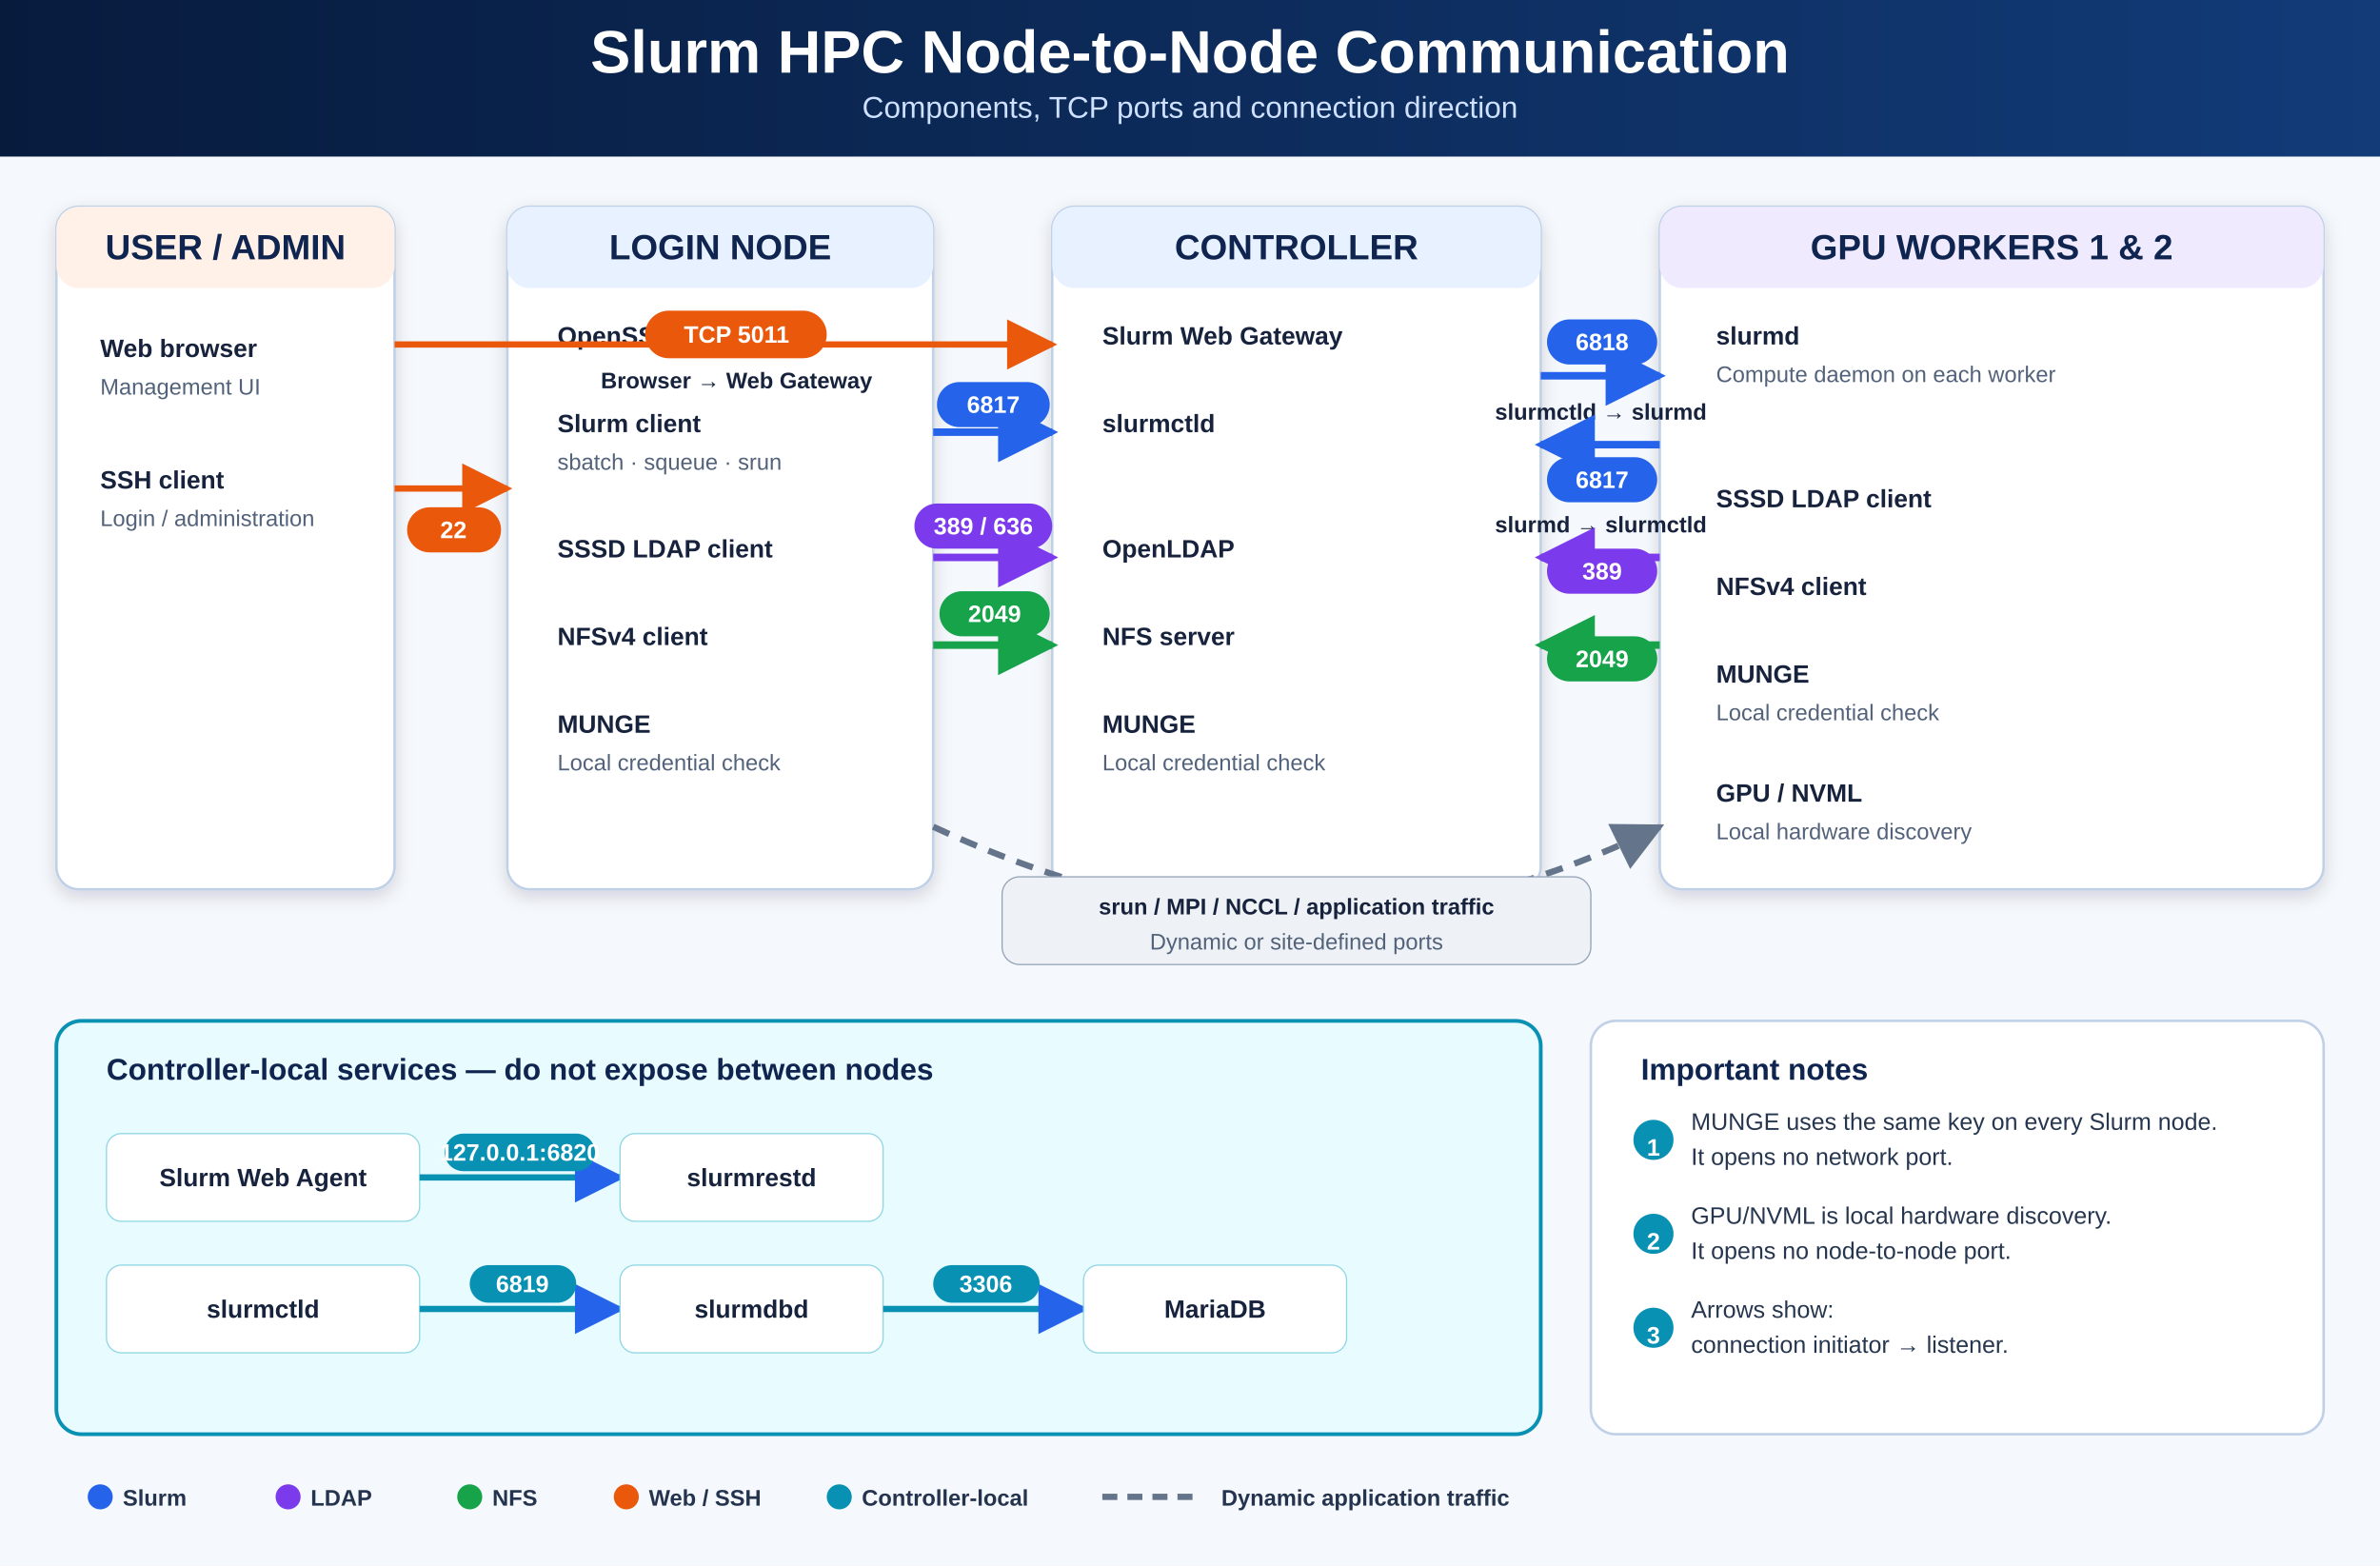
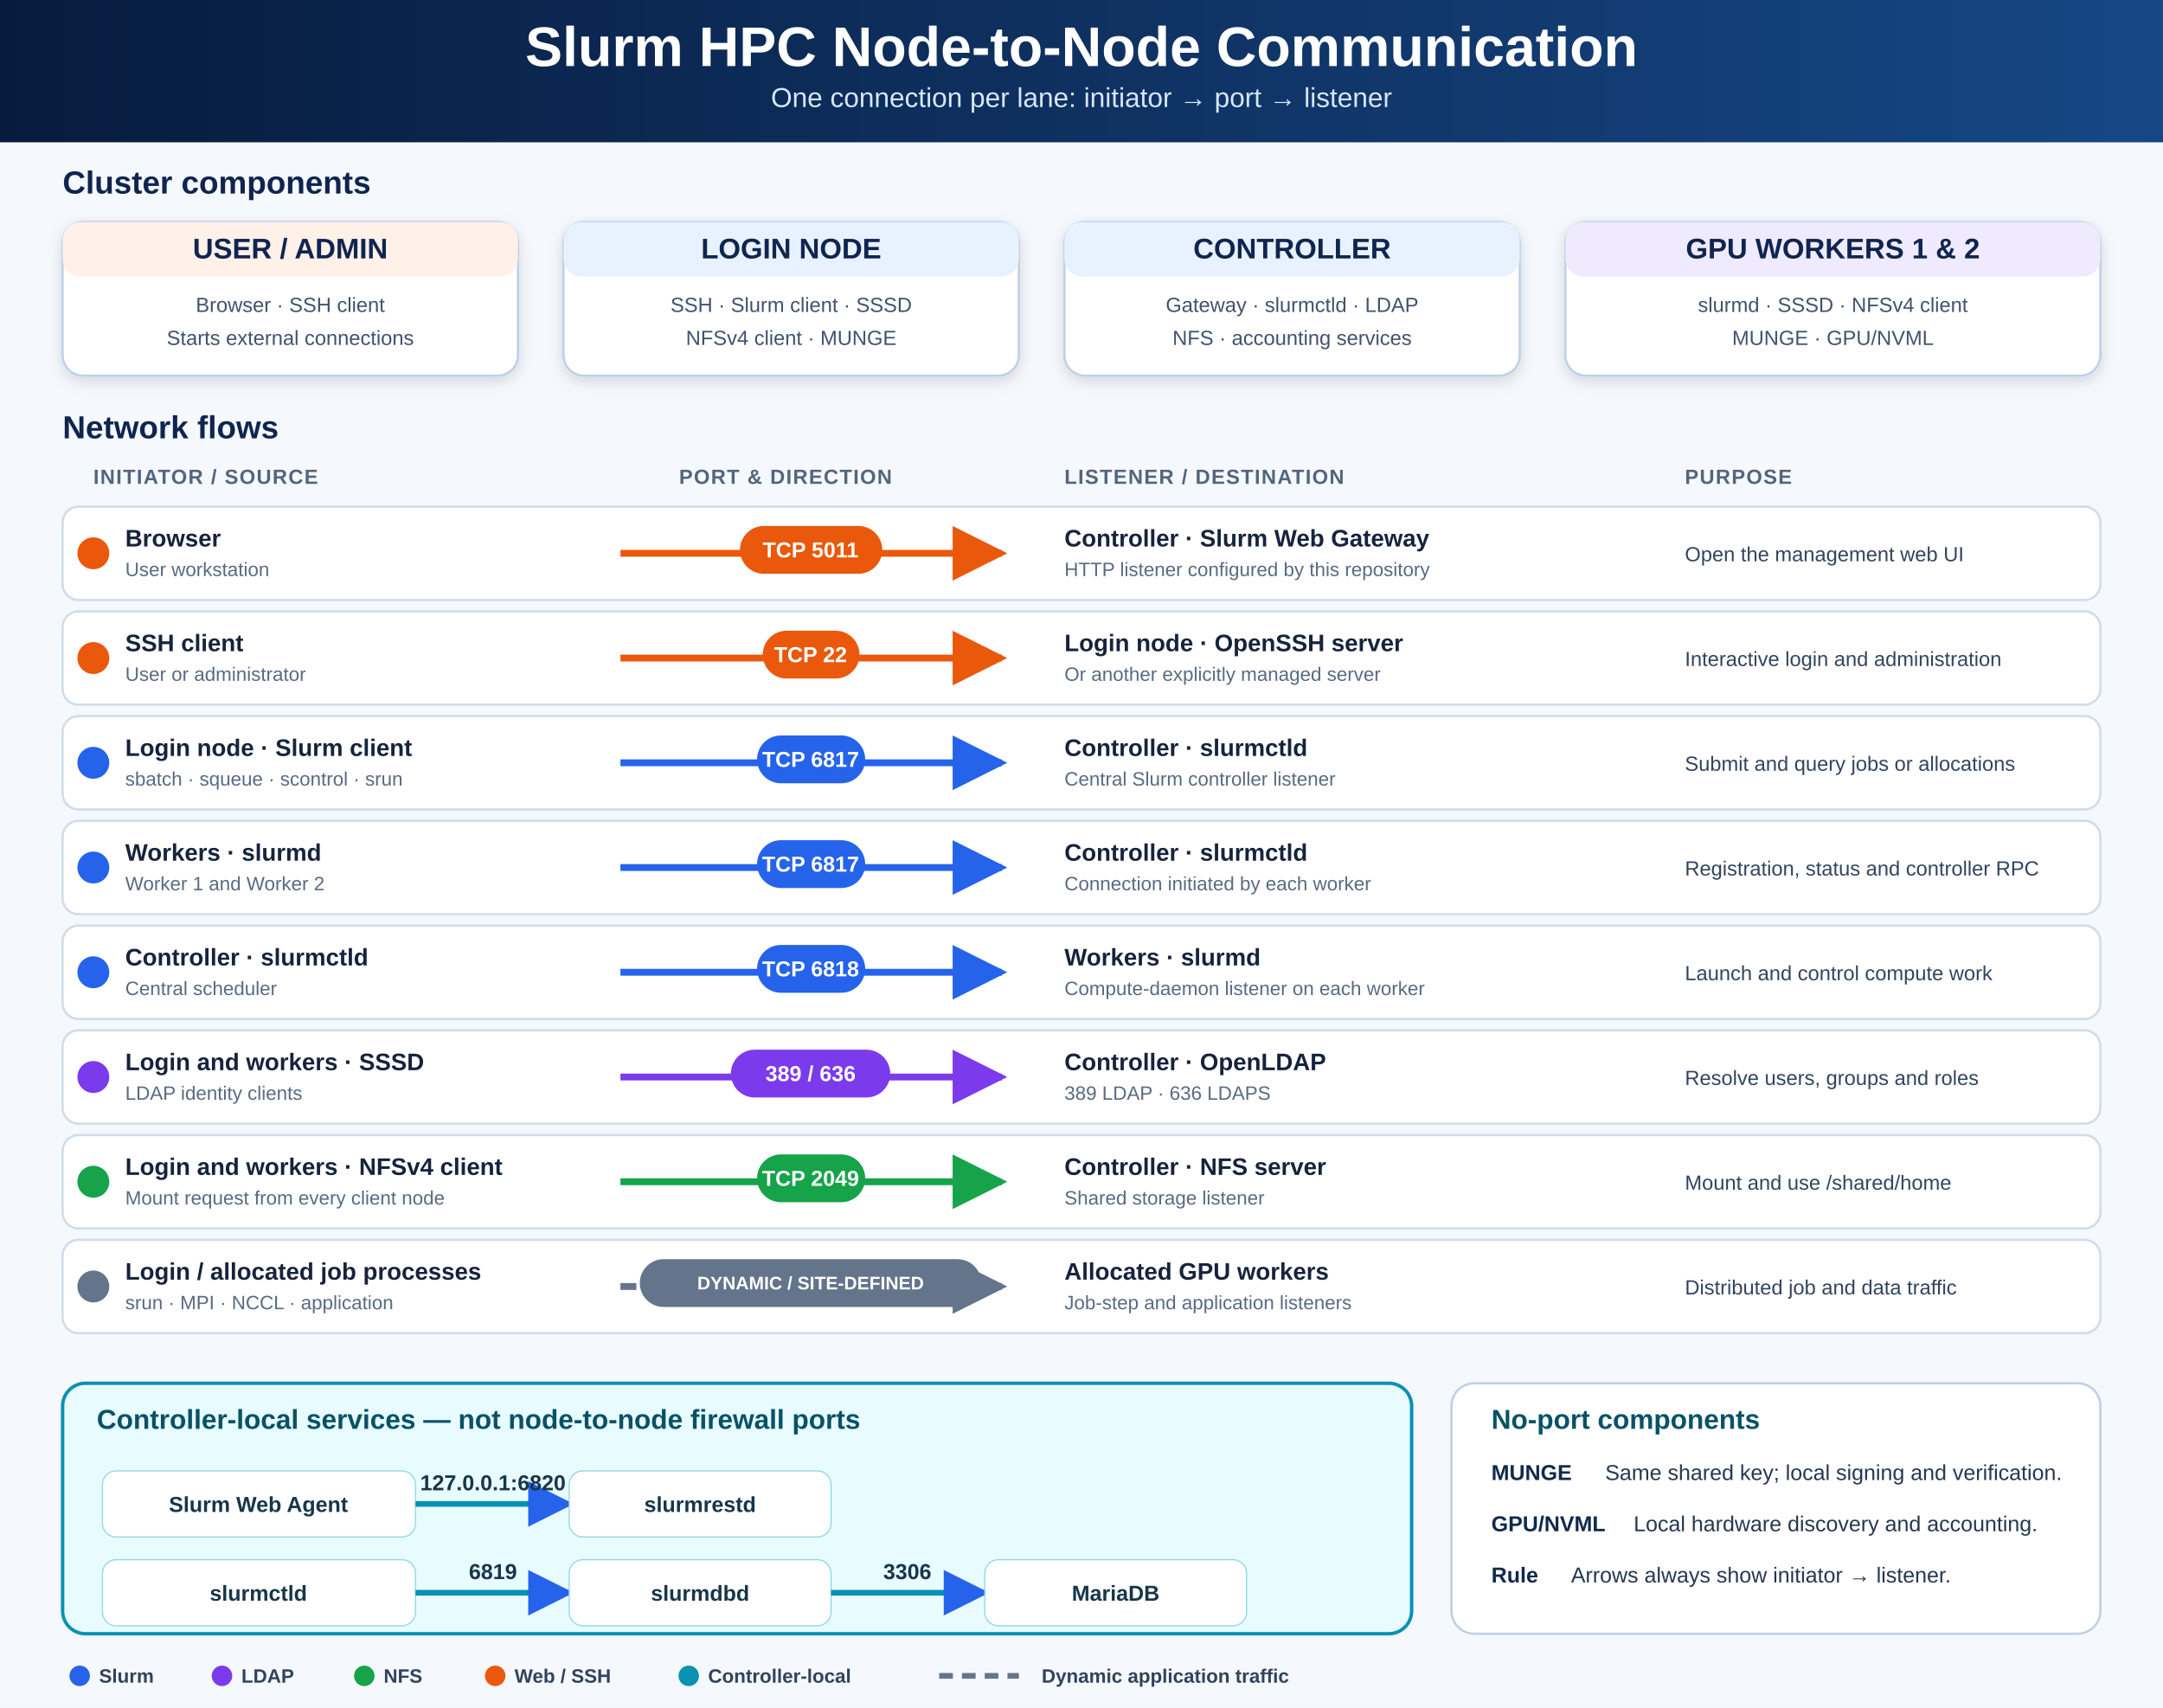
- <svg xmlns="http://www.w3.org/2000/svg" width="1900" height="1250" viewBox="0 0 1900 1250" role="img" aria-labelledby="title desc">
+ <svg xmlns="http://www.w3.org/2000/svg" width="1900" height="1500" viewBox="0 0 1900 1500" role="img" aria-labelledby="title desc">
  <defs>
-     <linearGradient id="header2" x1="0" x2="1">
+     <linearGradient id="header" x1="0" x2="1">
      <stop stop-color="#071b3d" />
-       <stop offset="1" stop-color="#123b78" />
+       <stop offset="1" stop-color="#164785" />
    </linearGradient>
-     <filter id="s2">
-       <feDropShadow dx="0" dy="5" stdDeviation="7" flood-color="#0f172a" flood-opacity=".15" />
+     <filter id="shadow" x="-10%" y="-15%" width="120%" height="140%">
+       <feDropShadow dx="0" dy="4" stdDeviation="6" flood-color="#0f172a" flood-opacity=".14" />
    </filter>
-     <marker id="blueArrow" viewBox="0 0 10 10" refX="9" refY="5" markerWidth="8" markerHeight="8" orient="auto">
+     <marker id="arrow-blue" viewBox="0 0 10 10" refX="9" refY="5" markerWidth="8" markerHeight="8" orient="auto">
      <path d="M0 0L10 5L0 10Z" fill="#2563eb" />
    </marker>
-     <marker id="purpleArrow" viewBox="0 0 10 10" refX="9" refY="5" markerWidth="8" markerHeight="8" orient="auto">
+     <marker id="arrow-purple" viewBox="0 0 10 10" refX="9" refY="5" markerWidth="8" markerHeight="8" orient="auto">
      <path d="M0 0L10 5L0 10Z" fill="#7c3aed" />
    </marker>
-     <marker id="greenArrow" viewBox="0 0 10 10" refX="9" refY="5" markerWidth="8" markerHeight="8" orient="auto">
+     <marker id="arrow-green" viewBox="0 0 10 10" refX="9" refY="5" markerWidth="8" markerHeight="8" orient="auto">
      <path d="M0 0L10 5L0 10Z" fill="#16a34a" />
    </marker>
-     <marker id="orangeArrow" viewBox="0 0 10 10" refX="9" refY="5" markerWidth="8" markerHeight="8" orient="auto">
+     <marker id="arrow-orange" viewBox="0 0 10 10" refX="9" refY="5" markerWidth="8" markerHeight="8" orient="auto">
      <path d="M0 0L10 5L0 10Z" fill="#ea580c" />
    </marker>
-     <marker id="grayArrow" viewBox="0 0 10 10" refX="9" refY="5" markerWidth="8" markerHeight="8" orient="auto">
+     <marker id="arrow-gray" viewBox="0 0 10 10" refX="9" refY="5" markerWidth="8" markerHeight="8" orient="auto">
      <path d="M0 0L10 5L0 10Z" fill="#64748b" />
    </marker>
    <style>
-       .title{font:700 48px Arial,sans-serif;fill:#fff}.subtitle{font:24px Arial,sans-serif;fill:#cfe1ff}
-       .card{fill:#fff;stroke:#bfd0e7;stroke-width:2;rx:18;filter:url(#s2)}.cardhead{font:700 28px Arial,sans-serif;fill:#0f2550}
-       .component{font:700 20px Arial,sans-serif;fill:#17233d}.muted{font:18px Arial,sans-serif;fill:#52627a}
-       .label{font:700 18px Arial,sans-serif;fill:#17233d;text-anchor:middle}.port{font:700 19px Arial,sans-serif;fill:#fff;text-anchor:middle;dominant-baseline:central}
-       .notehead{font:700 24px Arial,sans-serif;fill:#0f2550}.note{font:19px Arial,sans-serif;fill:#26364f}
-       .local{font:700 19px Arial,sans-serif;fill:#0f5061}.legend{font:700 18px Arial,sans-serif;fill:#24344f}
+       .title{font:700 49px Arial,sans-serif;fill:#fff}.subtitle{font:24px Arial,sans-serif;fill:#d6e7ff}
+       .node{fill:#fff;stroke:#bed0e8;stroke-width:2;rx:18;filter:url(#shadow)}.node-title{font:700 25px Arial,sans-serif;fill:#0f2550;text-anchor:middle}.node-text{font:18px Arial,sans-serif;fill:#41526d;text-anchor:middle}
+       .section{font:700 28px Arial,sans-serif;fill:#0f2550}.column{font:700 18px Arial,sans-serif;fill:#53647d;letter-spacing:1px}
+       .lane{fill:#fff;stroke:#d1dcea;stroke-width:2;rx:14}.source{font:700 21px Arial,sans-serif;fill:#17233d}.sub{font:17px Arial,sans-serif;fill:#596a82}.dest{font:700 21px Arial,sans-serif;fill:#17233d}.purpose{font:18px Arial,sans-serif;fill:#33445e}.port{font:700 19px Arial,sans-serif;fill:#fff;text-anchor:middle;dominant-baseline:central}.port-wide{font:700 16px Arial,sans-serif;fill:#fff;text-anchor:middle;dominant-baseline:central}
+       .local-title{font:700 24px Arial,sans-serif;fill:#075267}.local-text{font:700 19px Arial,sans-serif;fill:#17364a;text-anchor:middle}.note{font:19px Arial,sans-serif;fill:#263750}.note-bold{font:700 19px Arial,sans-serif;fill:#102a4d}.legend{font:700 17px Arial,sans-serif;fill:#31425d}
    </style>
  </defs>
-   <rect width="1900" height="1250" fill="#f5f8fc" />
-   <rect width="1900" height="125" fill="url(#header2)" />
+   <rect width="1900" height="1500" fill="#f5f8fc" />
+   <rect width="1900" height="125" fill="url(#header)" />
  <text x="950" y="58" class="title" text-anchor="middle">Slurm HPC Node-to-Node Communication</text>
-   <text x="950" y="94" class="subtitle" text-anchor="middle">Components, TCP ports and connection direction</text>
-   <rect x="45" y="165" width="270" height="545" class="card" />
-   <rect x="45" y="165" width="270" height="65" rx="18" fill="#fff1e8" />
-   <text x="180" y="207" class="cardhead" text-anchor="middle">USER / ADMIN</text>
-   <text x="80" y="285" class="component">Web browser</text>
-   <text x="80" y="315" class="muted">Management UI</text>
-   <text x="80" y="390" class="component">SSH client</text>
-   <text x="80" y="420" class="muted">Login / administration</text>
-   <rect x="405" y="165" width="340" height="545" class="card" />
-   <rect x="405" y="165" width="340" height="65" rx="18" fill="#e8f1ff" />
-   <text x="575" y="207" class="cardhead" text-anchor="middle">LOGIN NODE</text>
-   <text x="445" y="275" class="component">OpenSSH server</text>
-   <text x="445" y="345" class="component">Slurm client</text>
-   <text x="445" y="375" class="muted">sbatch · squeue · srun</text>
-   <text x="445" y="445" class="component">SSSD LDAP client</text>
-   <text x="445" y="515" class="component">NFSv4 client</text>
-   <text x="445" y="585" class="component">MUNGE</text>
-   <text x="445" y="615" class="muted">Local credential check</text>
-   <rect x="840" y="165" width="390" height="545" class="card" />
-   <rect x="840" y="165" width="390" height="65" rx="18" fill="#e8f1ff" />
-   <text x="1035" y="207" class="cardhead" text-anchor="middle">CONTROLLER</text>
-   <text x="880" y="275" class="component">Slurm Web Gateway</text>
-   <text x="880" y="345" class="component">slurmctld</text>
-   <text x="880" y="445" class="component">OpenLDAP</text>
-   <text x="880" y="515" class="component">NFS server</text>
-   <text x="880" y="585" class="component">MUNGE</text>
-   <text x="880" y="615" class="muted">Local credential check</text>
-   <rect x="1325" y="165" width="530" height="545" class="card" />
-   <rect x="1325" y="165" width="530" height="65" rx="18" fill="#f0eaff" />
-   <text x="1590" y="207" class="cardhead" text-anchor="middle">GPU WORKERS 1 &amp; 2</text>
-   <text x="1370" y="275" class="component">slurmd</text>
-   <text x="1370" y="305" class="muted">Compute daemon on each worker</text>
-   <text x="1370" y="405" class="component">SSSD LDAP client</text>
-   <text x="1370" y="475" class="component">NFSv4 client</text>
-   <text x="1370" y="545" class="component">MUNGE</text>
-   <text x="1370" y="575" class="muted">Local credential check</text>
-   <text x="1370" y="640" class="component">GPU / NVML</text>
-   <text x="1370" y="670" class="muted">Local hardware discovery</text>
-   <path d="M315 275H840" stroke="#ea580c" stroke-width="5" fill="none" marker-end="url(#orangeArrow)" />
-   <rect x="515" y="248" width="145" height="38" rx="19" fill="#ea580c" />
-   <text x="588" y="267" class="port">TCP 5011</text>
-   <text x="588" y="310" class="label">Browser → Web Gateway</text>
-   <path d="M315 390H405" stroke="#ea580c" stroke-width="5" fill="none" marker-end="url(#orangeArrow)" />
-   <rect x="325" y="405" width="75" height="36" rx="18" fill="#ea580c" />
-   <text x="362" y="423" class="port">22</text>
-   <path d="M745 345H840" stroke="#2563eb" stroke-width="6" fill="none" marker-end="url(#blueArrow)" />
-   <rect x="748" y="305" width="90" height="36" rx="18" fill="#2563eb" />
-   <text x="793" y="323" class="port">6817</text>
-   <path d="M745 445H840" stroke="#7c3aed" stroke-width="6" fill="none" marker-end="url(#purpleArrow)" />
-   <rect x="730" y="402" width="110" height="36" rx="18" fill="#7c3aed" />
-   <text x="785" y="420" class="port">389 / 636</text>
-   <path d="M745 515H840" stroke="#16a34a" stroke-width="6" fill="none" marker-end="url(#greenArrow)" />
-   <rect x="750" y="472" width="88" height="36" rx="18" fill="#16a34a" />
-   <text x="794" y="490" class="port">2049</text>
-   <path d="M1230 300H1325" stroke="#2563eb" stroke-width="6" fill="none" marker-end="url(#blueArrow)" />
-   <rect x="1235" y="255" width="88" height="36" rx="18" fill="#2563eb" />
-   <text x="1279" y="273" class="port">6818</text>
-   <text x="1278" y="335" class="label">slurmctld → slurmd</text>
-   <path d="M1325 355H1230" stroke="#2563eb" stroke-width="6" fill="none" marker-end="url(#blueArrow)" />
-   <rect x="1235" y="365" width="88" height="36" rx="18" fill="#2563eb" />
-   <text x="1279" y="383" class="port">6817</text>
-   <text x="1278" y="425" class="label">slurmd → slurmctld</text>
-   <path d="M1325 445H1230" stroke="#7c3aed" stroke-width="6" fill="none" marker-end="url(#purpleArrow)" />
-   <rect x="1235" y="438" width="88" height="36" rx="18" fill="#7c3aed" />
-   <text x="1279" y="456" class="port">389</text>
-   <path d="M1325 515H1230" stroke="#16a34a" stroke-width="6" fill="none" marker-end="url(#greenArrow)" />
-   <rect x="1235" y="508" width="88" height="36" rx="18" fill="#16a34a" />
-   <text x="1279" y="526" class="port">2049</text>
-   <path d="M745 660C950 755 1130 755 1325 660" stroke="#64748b" stroke-width="5" stroke-dasharray="14 10" fill="none" marker-end="url(#grayArrow)" />
-   <rect x="800" y="700" width="470" height="70" rx="14" fill="#eef2f7" stroke="#94a3b8" />
-   <text x="1035" y="730" class="label">srun / MPI / NCCL / application traffic</text>
-   <text x="1035" y="758" class="muted" text-anchor="middle">Dynamic or site-defined ports</text>
-   <rect x="45" y="815" width="1185" height="330" rx="20" fill="#e8fbff" stroke="#0891b2" stroke-width="3" />
-   <text x="85" y="862" class="notehead">Controller-local services — do not expose between nodes</text>
-   <g transform="translate(85 905)">
-     <rect x="0" y="0" width="250" height="70" rx="12" fill="#fff" stroke="#8ed7e4" />
-     <text x="125" y="42" class="component" text-anchor="middle">Slurm Web Agent</text>
-     <path d="M250 35H410" stroke="#0891b2" stroke-width="5" marker-end="url(#blueArrow)" />
-     <rect x="270" y="0" width="120" height="30" rx="15" fill="#0891b2" />
-     <text x="330" y="15" class="port">127.0.0.1:6820</text>
-     <rect x="410" y="0" width="210" height="70" rx="12" fill="#fff" stroke="#8ed7e4" />
-     <text x="515" y="42" class="component" text-anchor="middle">slurmrestd</text>
-     <rect x="0" y="105" width="250" height="70" rx="12" fill="#fff" stroke="#8ed7e4" />
-     <text x="125" y="147" class="component" text-anchor="middle">slurmctld</text>
-     <path d="M250 140H410" stroke="#0891b2" stroke-width="5" marker-end="url(#blueArrow)" />
-     <rect x="290" y="105" width="85" height="30" rx="15" fill="#0891b2" />
-     <text x="332" y="120" class="port">6819</text>
-     <rect x="410" y="105" width="210" height="70" rx="12" fill="#fff" stroke="#8ed7e4" />
-     <text x="515" y="147" class="component" text-anchor="middle">slurmdbd</text>
-     <path d="M620 140H780" stroke="#0891b2" stroke-width="5" marker-end="url(#blueArrow)" />
-     <rect x="660" y="105" width="85" height="30" rx="15" fill="#0891b2" />
-     <text x="702" y="120" class="port">3306</text>
-     <rect x="780" y="105" width="210" height="70" rx="12" fill="#fff" stroke="#8ed7e4" />
-     <text x="885" y="147" class="component" text-anchor="middle">MariaDB</text>
+   <text x="950" y="94" class="subtitle" text-anchor="middle">One connection per lane: initiator → port → listener</text>
+   <text x="55" y="170" class="section">Cluster components</text>
+   <g>
+     <rect x="55" y="195" width="400" height="135" class="node" />
+     <rect x="55" y="195" width="400" height="48" rx="16" fill="#fff0e8" />
+     <text x="255" y="227" class="node-title">USER / ADMIN</text>
+     <text x="255" y="274" class="node-text">Browser · SSH client</text>
+     <text x="255" y="303" class="node-text">Starts external connections</text>
+     <rect x="495" y="195" width="400" height="135" class="node" />
+     <rect x="495" y="195" width="400" height="48" rx="16" fill="#e8f1ff" />
+     <text x="695" y="227" class="node-title">LOGIN NODE</text>
+     <text x="695" y="274" class="node-text">SSH · Slurm client · SSSD</text>
+     <text x="695" y="303" class="node-text">NFSv4 client · MUNGE</text>
+     <rect x="935" y="195" width="400" height="135" class="node" />
+     <rect x="935" y="195" width="400" height="48" rx="16" fill="#e8f1ff" />
+     <text x="1135" y="227" class="node-title">CONTROLLER</text>
+     <text x="1135" y="274" class="node-text">Gateway · slurmctld · LDAP</text>
+     <text x="1135" y="303" class="node-text">NFS · accounting services</text>
+     <rect x="1375" y="195" width="470" height="135" class="node" />
+     <rect x="1375" y="195" width="470" height="48" rx="16" fill="#f0eaff" />
+     <text x="1610" y="227" class="node-title">GPU WORKERS 1 &amp; 2</text>
+     <text x="1610" y="274" class="node-text">slurmd · SSSD · NFSv4 client</text>
+     <text x="1610" y="303" class="node-text">MUNGE · GPU/NVML</text>
  </g>
-   <rect x="1270" y="815" width="585" height="330" rx="20" fill="#fff" stroke="#bfd0e7" stroke-width="2" />
-   <text x="1310" y="862" class="notehead">Important notes</text>
-   <circle cx="1320" cy="910" r="16" fill="#0891b2" />
-   <text x="1320" y="916" class="port">1</text>
-   <text x="1350" y="902" class="note">MUNGE uses the same key on every Slurm node.</text>
-   <text x="1350" y="930" class="note">It opens no network port.</text>
-   <circle cx="1320" cy="985" r="16" fill="#0891b2" />
-   <text x="1320" y="991" class="port">2</text>
-   <text x="1350" y="977" class="note">GPU/NVML is local hardware discovery.</text>
-   <text x="1350" y="1005" class="note">It opens no node-to-node port.</text>
-   <circle cx="1320" cy="1060" r="16" fill="#0891b2" />
-   <text x="1320" y="1066" class="port">3</text>
-   <text x="1350" y="1052" class="note">Arrows show:</text>
-   <text x="1350" y="1080" class="note">connection initiator → listener.</text>
-   <g transform="translate(80 1195)">
-     <circle cx="0" cy="0" r="10" fill="#2563eb" />
-     <text x="18" y="7" class="legend">Slurm</text>
-     <circle cx="150" cy="0" r="10" fill="#7c3aed" />
-     <text x="168" y="7" class="legend">LDAP</text>
-     <circle cx="295" cy="0" r="10" fill="#16a34a" />
-     <text x="313" y="7" class="legend">NFS</text>
-     <circle cx="420" cy="0" r="10" fill="#ea580c" />
-     <text x="438" y="7" class="legend">Web / SSH</text>
-     <circle cx="590" cy="0" r="10" fill="#0891b2" />
-     <text x="608" y="7" class="legend">Controller-local</text>
-     <line x1="800" y1="0" x2="875" y2="0" stroke="#64748b" stroke-width="5" stroke-dasharray="12 8" />
-     <text x="895" y="7" class="legend">Dynamic application traffic</text>
+   <text x="55" y="385" class="section">Network flows</text>
+   <text x="82" y="425" class="column">INITIATOR / SOURCE</text>
+   <text x="690" y="425" class="column" text-anchor="middle">PORT &amp; DIRECTION</text>
+   <text x="935" y="425" class="column">LISTENER / DESTINATION</text>
+   <text x="1480" y="425" class="column">PURPOSE</text>
+   <rect x="55" y="445" width="1790" height="82" class="lane" />
+   <circle cx="82" cy="486" r="14" fill="#ea580c" />
+   <text x="110" y="480" class="source">Browser</text>
+   <text x="110" y="506" class="sub">User workstation</text>
+   <path d="M545 486H880" stroke="#ea580c" stroke-width="6" marker-end="url(#arrow-orange)" />
+   <rect x="650" y="462" width="125" height="42" rx="21" fill="#ea580c" />
+   <text x="712" y="483" class="port">TCP 5011</text>
+   <text x="935" y="480" class="dest">Controller · Slurm Web Gateway</text>
+   <text x="935" y="506" class="sub">HTTP listener configured by this repository</text>
+   <text x="1480" y="493" class="purpose">Open the management web UI</text>
+   <rect x="55" y="537" width="1790" height="82" class="lane" />
+   <circle cx="82" cy="578" r="14" fill="#ea580c" />
+   <text x="110" y="572" class="source">SSH client</text>
+   <text x="110" y="598" class="sub">User or administrator</text>
+   <path d="M545 578H880" stroke="#ea580c" stroke-width="6" marker-end="url(#arrow-orange)" />
+   <rect x="670" y="554" width="85" height="42" rx="21" fill="#ea580c" />
+   <text x="712" y="575" class="port">TCP 22</text>
+   <text x="935" y="572" class="dest">Login node · OpenSSH server</text>
+   <text x="935" y="598" class="sub">Or another explicitly managed server</text>
+   <text x="1480" y="585" class="purpose">Interactive login and administration</text>
+   <rect x="55" y="629" width="1790" height="82" class="lane" />
+   <circle cx="82" cy="670" r="14" fill="#2563eb" />
+   <text x="110" y="664" class="source">Login node · Slurm client</text>
+   <text x="110" y="690" class="sub">sbatch · squeue · scontrol · srun</text>
+   <path d="M545 670H880" stroke="#2563eb" stroke-width="6" marker-end="url(#arrow-blue)" />
+   <rect x="665" y="646" width="95" height="42" rx="21" fill="#2563eb" />
+   <text x="712" y="667" class="port">TCP 6817</text>
+   <text x="935" y="664" class="dest">Controller · slurmctld</text>
+   <text x="935" y="690" class="sub">Central Slurm controller listener</text>
+   <text x="1480" y="677" class="purpose">Submit and query jobs or allocations</text>
+   <rect x="55" y="721" width="1790" height="82" class="lane" />
+   <circle cx="82" cy="762" r="14" fill="#2563eb" />
+   <text x="110" y="756" class="source">Workers · slurmd</text>
+   <text x="110" y="782" class="sub">Worker 1 and Worker 2</text>
+   <path d="M545 762H880" stroke="#2563eb" stroke-width="6" marker-end="url(#arrow-blue)" />
+   <rect x="665" y="738" width="95" height="42" rx="21" fill="#2563eb" />
+   <text x="712" y="759" class="port">TCP 6817</text>
+   <text x="935" y="756" class="dest">Controller · slurmctld</text>
+   <text x="935" y="782" class="sub">Connection initiated by each worker</text>
+   <text x="1480" y="769" class="purpose">Registration, status and controller RPC</text>
+   <rect x="55" y="813" width="1790" height="82" class="lane" />
+   <circle cx="82" cy="854" r="14" fill="#2563eb" />
+   <text x="110" y="848" class="source">Controller · slurmctld</text>
+   <text x="110" y="874" class="sub">Central scheduler</text>
+   <path d="M545 854H880" stroke="#2563eb" stroke-width="6" marker-end="url(#arrow-blue)" />
+   <rect x="665" y="830" width="95" height="42" rx="21" fill="#2563eb" />
+   <text x="712" y="851" class="port">TCP 6818</text>
+   <text x="935" y="848" class="dest">Workers · slurmd</text>
+   <text x="935" y="874" class="sub">Compute-daemon listener on each worker</text>
+   <text x="1480" y="861" class="purpose">Launch and control compute work</text>
+   <rect x="55" y="905" width="1790" height="82" class="lane" />
+   <circle cx="82" cy="946" r="14" fill="#7c3aed" />
+   <text x="110" y="940" class="source">Login and workers · SSSD</text>
+   <text x="110" y="966" class="sub">LDAP identity clients</text>
+   <path d="M545 946H880" stroke="#7c3aed" stroke-width="6" marker-end="url(#arrow-purple)" />
+   <rect x="642" y="922" width="140" height="42" rx="21" fill="#7c3aed" />
+   <text x="712" y="943" class="port">389 / 636</text>
+   <text x="935" y="940" class="dest">Controller · OpenLDAP</text>
+   <text x="935" y="966" class="sub">389 LDAP · 636 LDAPS</text>
+   <text x="1480" y="953" class="purpose">Resolve users, groups and roles</text>
+   <rect x="55" y="997" width="1790" height="82" class="lane" />
+   <circle cx="82" cy="1038" r="14" fill="#16a34a" />
+   <text x="110" y="1032" class="source">Login and workers · NFSv4 client</text>
+   <text x="110" y="1058" class="sub">Mount request from every client node</text>
+   <path d="M545 1038H880" stroke="#16a34a" stroke-width="6" marker-end="url(#arrow-green)" />
+   <rect x="665" y="1014" width="95" height="42" rx="21" fill="#16a34a" />
+   <text x="712" y="1035" class="port">TCP 2049</text>
+   <text x="935" y="1032" class="dest">Controller · NFS server</text>
+   <text x="935" y="1058" class="sub">Shared storage listener</text>
+   <text x="1480" y="1045" class="purpose">Mount and use /shared/home</text>
+   <rect x="55" y="1089" width="1790" height="82" class="lane" />
+   <circle cx="82" cy="1130" r="14" fill="#64748b" />
+   <text x="110" y="1124" class="source">Login / allocated job processes</text>
+   <text x="110" y="1150" class="sub">srun · MPI · NCCL · application</text>
+   <path d="M545 1130H880" stroke="#64748b" stroke-width="6" stroke-dasharray="14 9" marker-end="url(#arrow-gray)" />
+   <rect x="562" y="1106" width="300" height="42" rx="21" fill="#64748b" />
+   <text x="712" y="1127" class="port-wide">DYNAMIC / SITE-DEFINED</text>
+   <text x="935" y="1124" class="dest">Allocated GPU workers</text>
+   <text x="935" y="1150" class="sub">Job-step and application listeners</text>
+   <text x="1480" y="1137" class="purpose">Distributed job and data traffic</text>
+   <rect x="55" y="1215" width="1185" height="220" rx="20" fill="#e8fbff" stroke="#0891b2" stroke-width="3" />
+   <text x="85" y="1255" class="local-title">Controller-local services — not node-to-node firewall ports</text>
+   <g transform="translate(90 1292)">
+     <rect width="275" height="58" rx="12" fill="#fff" stroke="#8bd7e6" />
+     <text x="137" y="36" class="local-text">Slurm Web Agent</text>
+     <path d="M275 29H410" stroke="#0891b2" stroke-width="5" marker-end="url(#arrow-blue)" />
+     <text x="343" y="17" class="local-text">127.0.0.1:6820</text>
+     <rect x="410" width="230" height="58" rx="12" fill="#fff" stroke="#8bd7e6" />
+     <text x="525" y="36" class="local-text">slurmrestd</text>
+     <rect y="78" width="275" height="58" rx="12" fill="#fff" stroke="#8bd7e6" />
+     <text x="137" y="114" class="local-text">slurmctld</text>
+     <path d="M275 107H410" stroke="#0891b2" stroke-width="5" marker-end="url(#arrow-blue)" />
+     <text x="343" y="95" class="local-text">6819</text>
+     <rect x="410" y="78" width="230" height="58" rx="12" fill="#fff" stroke="#8bd7e6" />
+     <text x="525" y="114" class="local-text">slurmdbd</text>
+     <path d="M640 107H775" stroke="#0891b2" stroke-width="5" marker-end="url(#arrow-blue)" />
+     <text x="707" y="95" class="local-text">3306</text>
+     <rect x="775" y="78" width="230" height="58" rx="12" fill="#fff" stroke="#8bd7e6" />
+     <text x="890" y="114" class="local-text">MariaDB</text>
+   </g>
+   <rect x="1275" y="1215" width="570" height="220" rx="20" fill="#fff" stroke="#bfd0e7" stroke-width="2" />
+   <text x="1310" y="1255" class="local-title">No-port components</text>
+   <text x="1310" y="1300" class="note-bold">MUNGE</text>
+   <text x="1410" y="1300" class="note">Same shared key; local signing and verification.</text>
+   <text x="1310" y="1345" class="note-bold">GPU/NVML</text>
+   <text x="1435" y="1345" class="note">Local hardware discovery and accounting.</text>
+   <text x="1310" y="1390" class="note-bold">Rule</text>
+   <text x="1380" y="1390" class="note">Arrows always show initiator → listener.</text>
+   <g transform="translate(70 1472)">
+     <circle cx="0" cy="0" r="9" fill="#2563eb" />
+     <text x="17" y="6" class="legend">Slurm</text>
+     <circle cx="125" cy="0" r="9" fill="#7c3aed" />
+     <text x="142" y="6" class="legend">LDAP</text>
+     <circle cx="250" cy="0" r="9" fill="#16a34a" />
+     <text x="267" y="6" class="legend">NFS</text>
+     <circle cx="365" cy="0" r="9" fill="#ea580c" />
+     <text x="382" y="6" class="legend">Web / SSH</text>
+     <circle cx="535" cy="0" r="9" fill="#0891b2" />
+     <text x="552" y="6" class="legend">Controller-local</text>
+     <line x1="755" y1="0" x2="825" y2="0" stroke="#64748b" stroke-width="5" stroke-dasharray="12 8" />
+     <text x="845" y="6" class="legend">Dynamic application traffic</text>
  </g>
</svg>
